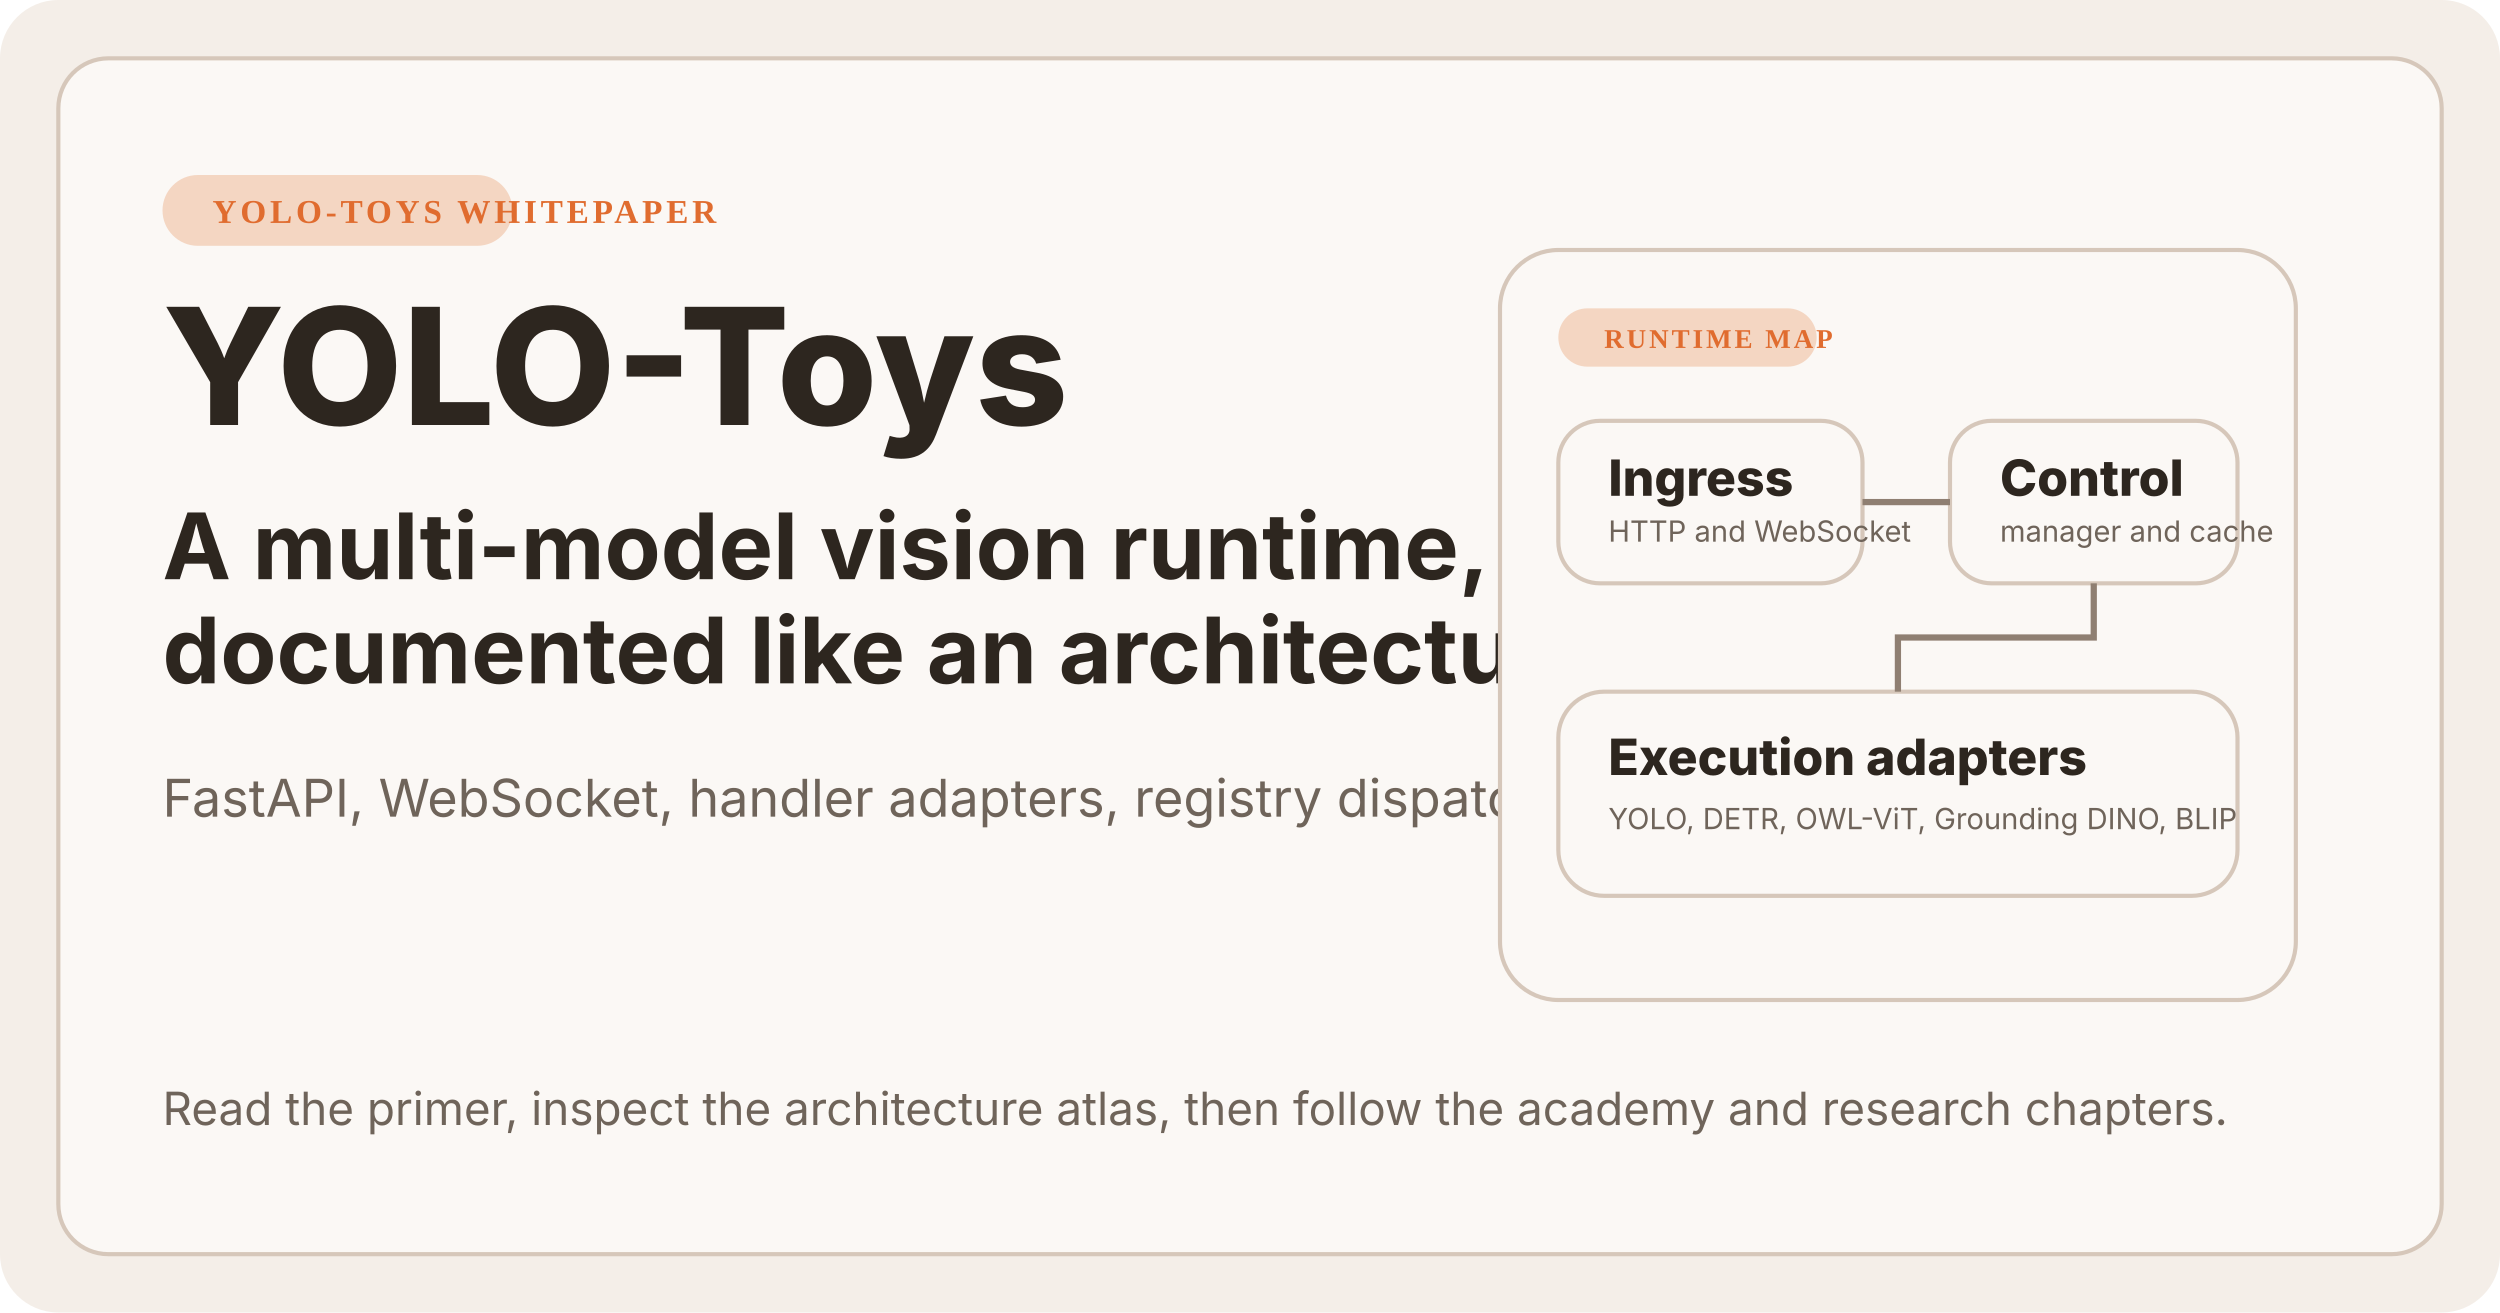
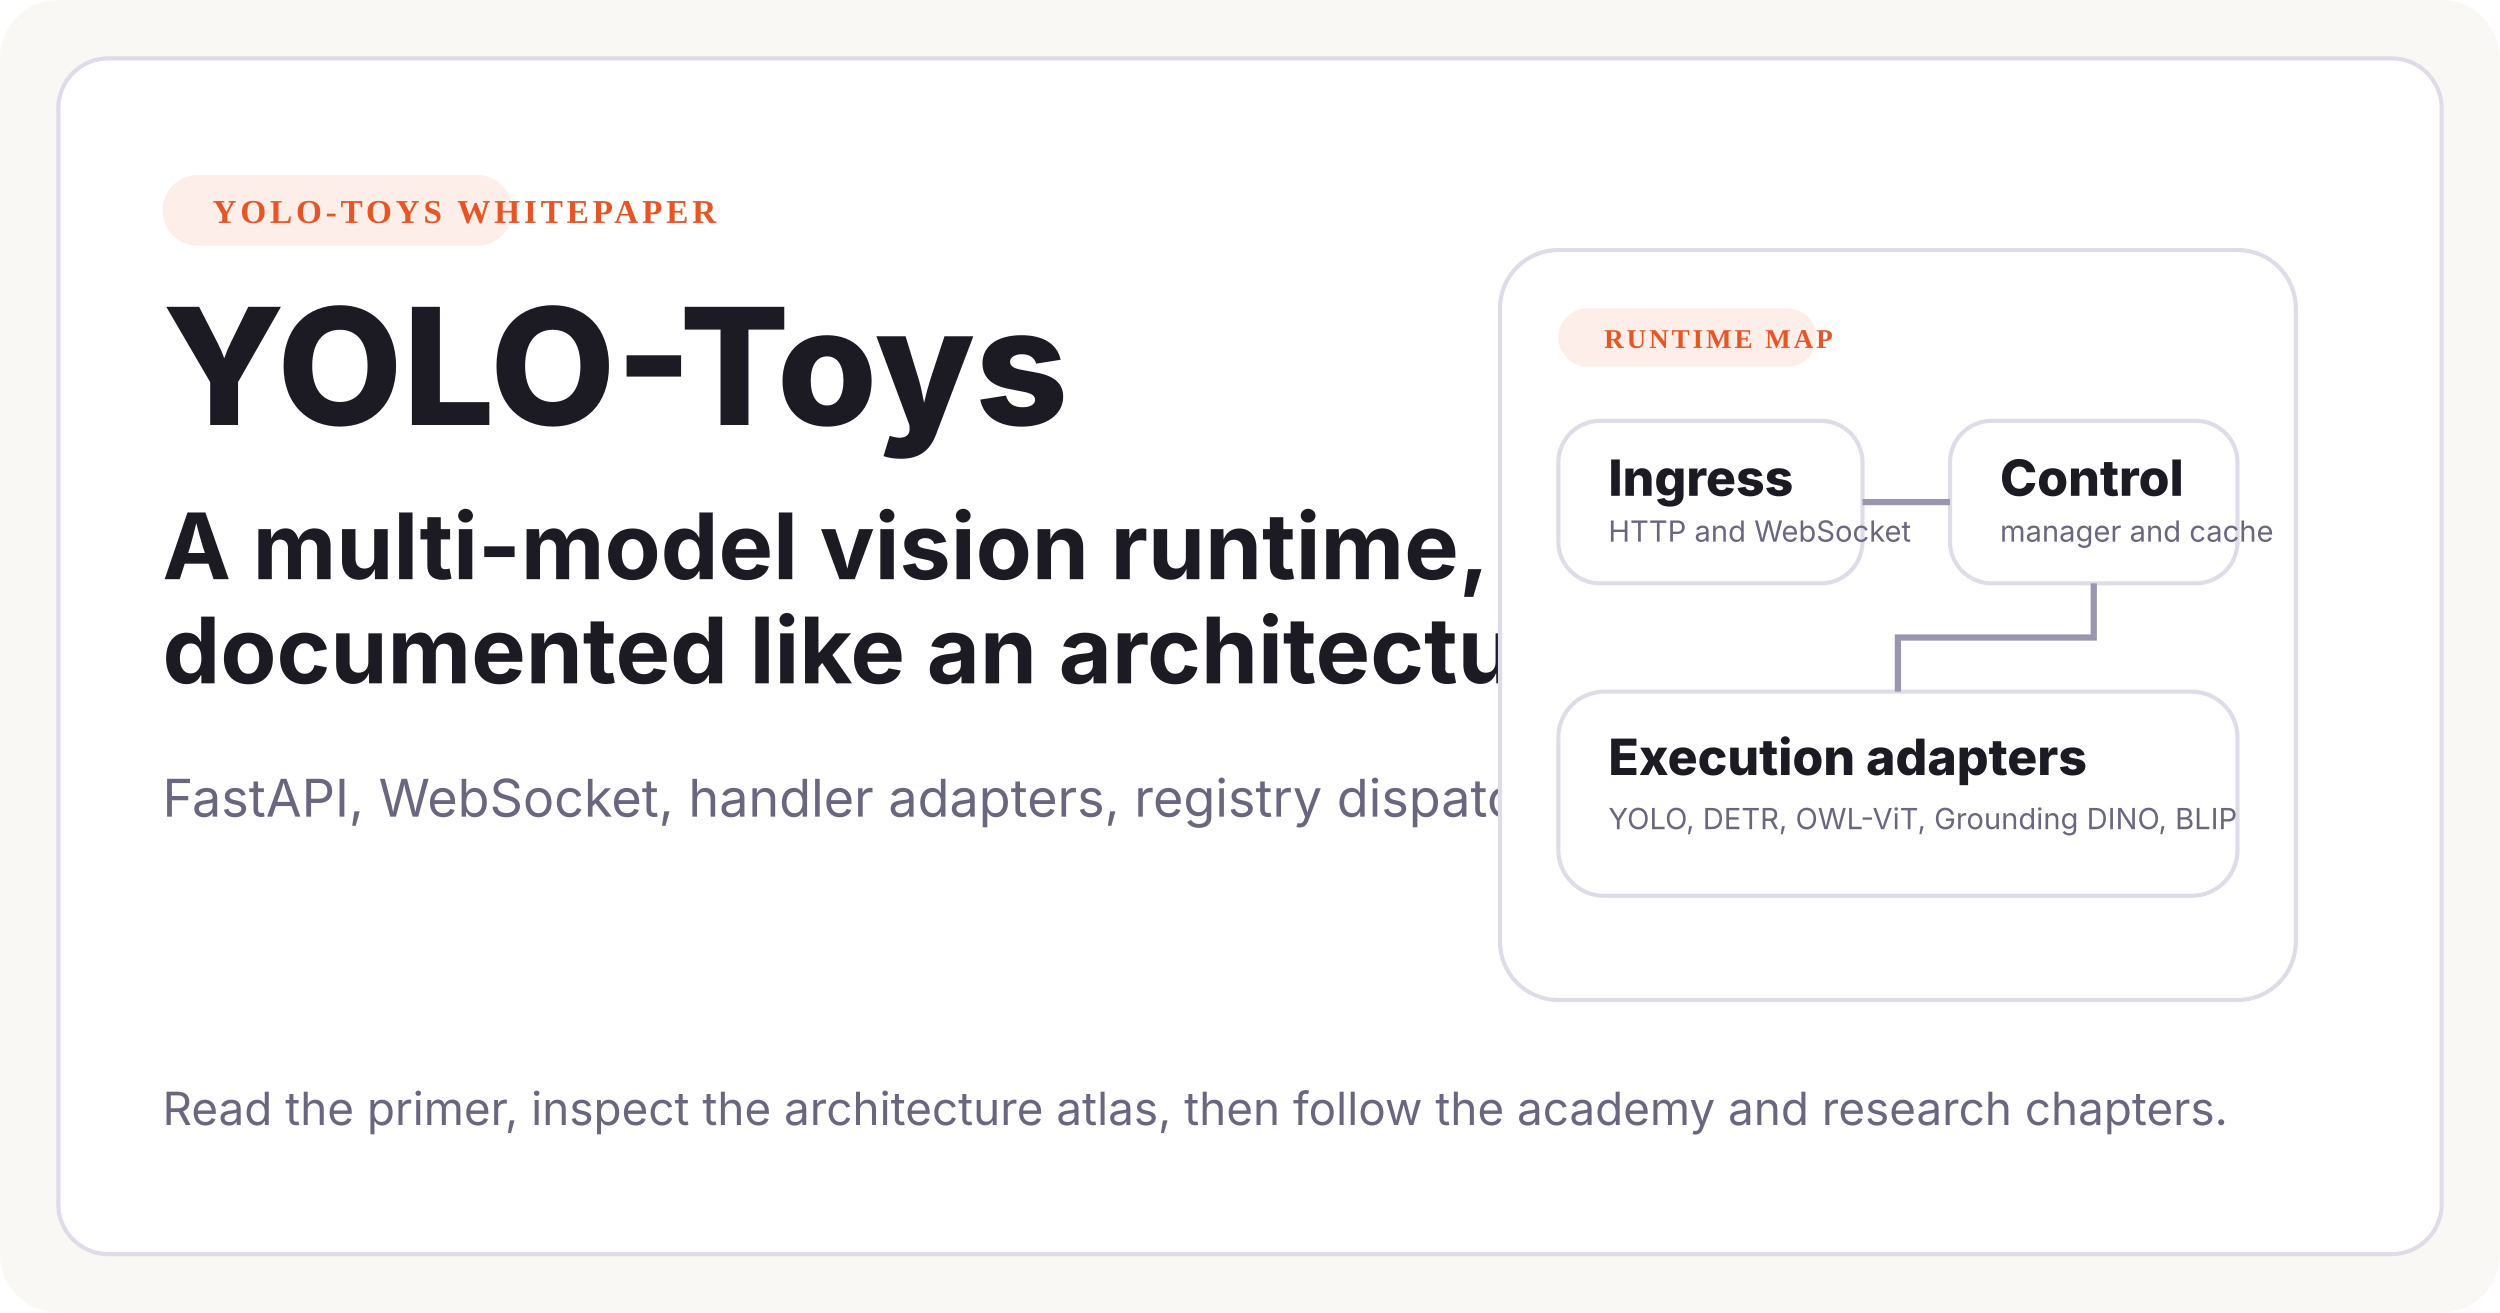
<svg xmlns="http://www.w3.org/2000/svg" viewBox="0 0 1200 630" role="img" aria-labelledby="title desc">
  <style>
-     .bg { fill: #f4eee8; }
-     .panel { fill: #fbf8f5; stroke: #d6c7ba; stroke-width: 2; }
-     .ink { fill: #2d261f; font-family: Inter, ui-sans-serif, system-ui, sans-serif; }
-     .muted { fill: #6f645a; font-family: Inter, ui-sans-serif, system-ui, sans-serif; }
-     .accent { fill: #e06c2f; }
-     .accent-soft { fill: #f4d6c2; }
-     .wire { stroke: #8f7f72; stroke-width: 3; fill: none; }
-     @media (prefers-color-scheme: dark) {
-       .bg { fill: #201b17; }
-       .panel { fill: #2a231e; stroke: #55463b; }
-       .ink { fill: #f2e8de; }
-       .muted { fill: #cab9aa; }
-       .accent { fill: #ff9b63; }
-       .accent-soft { fill: #503222; }
-       .wire { stroke: #b99a85; }
-     }
+     .bg { fill: var(--svg-bg, #faf8f5); }
+     .panel { fill: var(--svg-panel, #ffffff); stroke: var(--svg-border, #e0dbe8); stroke-width: 2; }
+     .ink { fill: var(--svg-ink, #1c1a22); font-family: Inter, ui-sans-serif, system-ui, sans-serif; }
+     .muted { fill: var(--svg-muted, #6b6680); font-family: Inter, ui-sans-serif, system-ui, sans-serif; }
+     .accent { fill: var(--svg-accent, #e85524); }
+     .accent-soft { fill: var(--svg-accent-soft, rgba(232,85,36,0.10)); }
+     .wire { stroke: var(--svg-wire, #9b96b0); stroke-width: 3; fill: none; }
  </style>
  <rect class="bg" width="1200" height="630" rx="28" />
  <rect class="panel" x="28" y="28" width="1144" height="574" rx="24" />
  <rect class="accent-soft" x="78" y="84" width="168" height="34" rx="17" />
  <text class="accent" x="102" y="107" font-size="16" font-weight="800" letter-spacing="1.8">YOLO-TOYS WHITEPAPER</text>
  <text class="ink" x="78" y="204" font-size="78" font-weight="820">YOLO-Toys</text>
  <text class="ink" x="78" y="278" font-size="44" font-weight="700">A multi-model vision runtime,</text>
  <text class="ink" x="78" y="328" font-size="44" font-weight="700">documented like an architecture atlas.</text>
  <text class="muted" x="78" y="392" font-size="25">FastAPI, WebSocket, handler adapters, registry dispatch, research-aware docs.</text>
  <rect class="panel" x="720" y="120" width="382" height="360" rx="28" />
  <rect class="accent-soft" x="748" y="148" width="124" height="28" rx="14" />
  <text class="accent" x="770" y="167" font-size="13" font-weight="800" letter-spacing="1.4">RUNTIME MAP</text>
  <rect class="panel" x="748" y="202" width="146" height="78" rx="20" />
  <text class="ink" x="772" y="238" font-size="24" font-weight="760">Ingress</text>
  <text class="muted" x="772" y="260" font-size="14">HTTP and WebSocket</text>
  <rect class="panel" x="936" y="202" width="138" height="78" rx="20" />
  <text class="ink" x="960" y="238" font-size="24" font-weight="760">Control</text>
  <text class="muted" x="960" y="260" font-size="14">manager and cache</text>
  <rect class="panel" x="748" y="332" width="326" height="98" rx="22" />
  <text class="ink" x="772" y="372" font-size="24" font-weight="760">Execution adapters</text>
  <text class="muted" x="772" y="398" font-size="14">YOLO, DETR, OWL-ViT, Grounding DINO, BLIP</text>
  <path class="wire" d="M894 241H936" />
  <path class="wire" d="M1005 280V306H911V332" />
  <text class="muted" x="78" y="540" font-size="22">Read the primer, inspect the architecture atlas, then follow the academy and research chapters.</text>
</svg>
